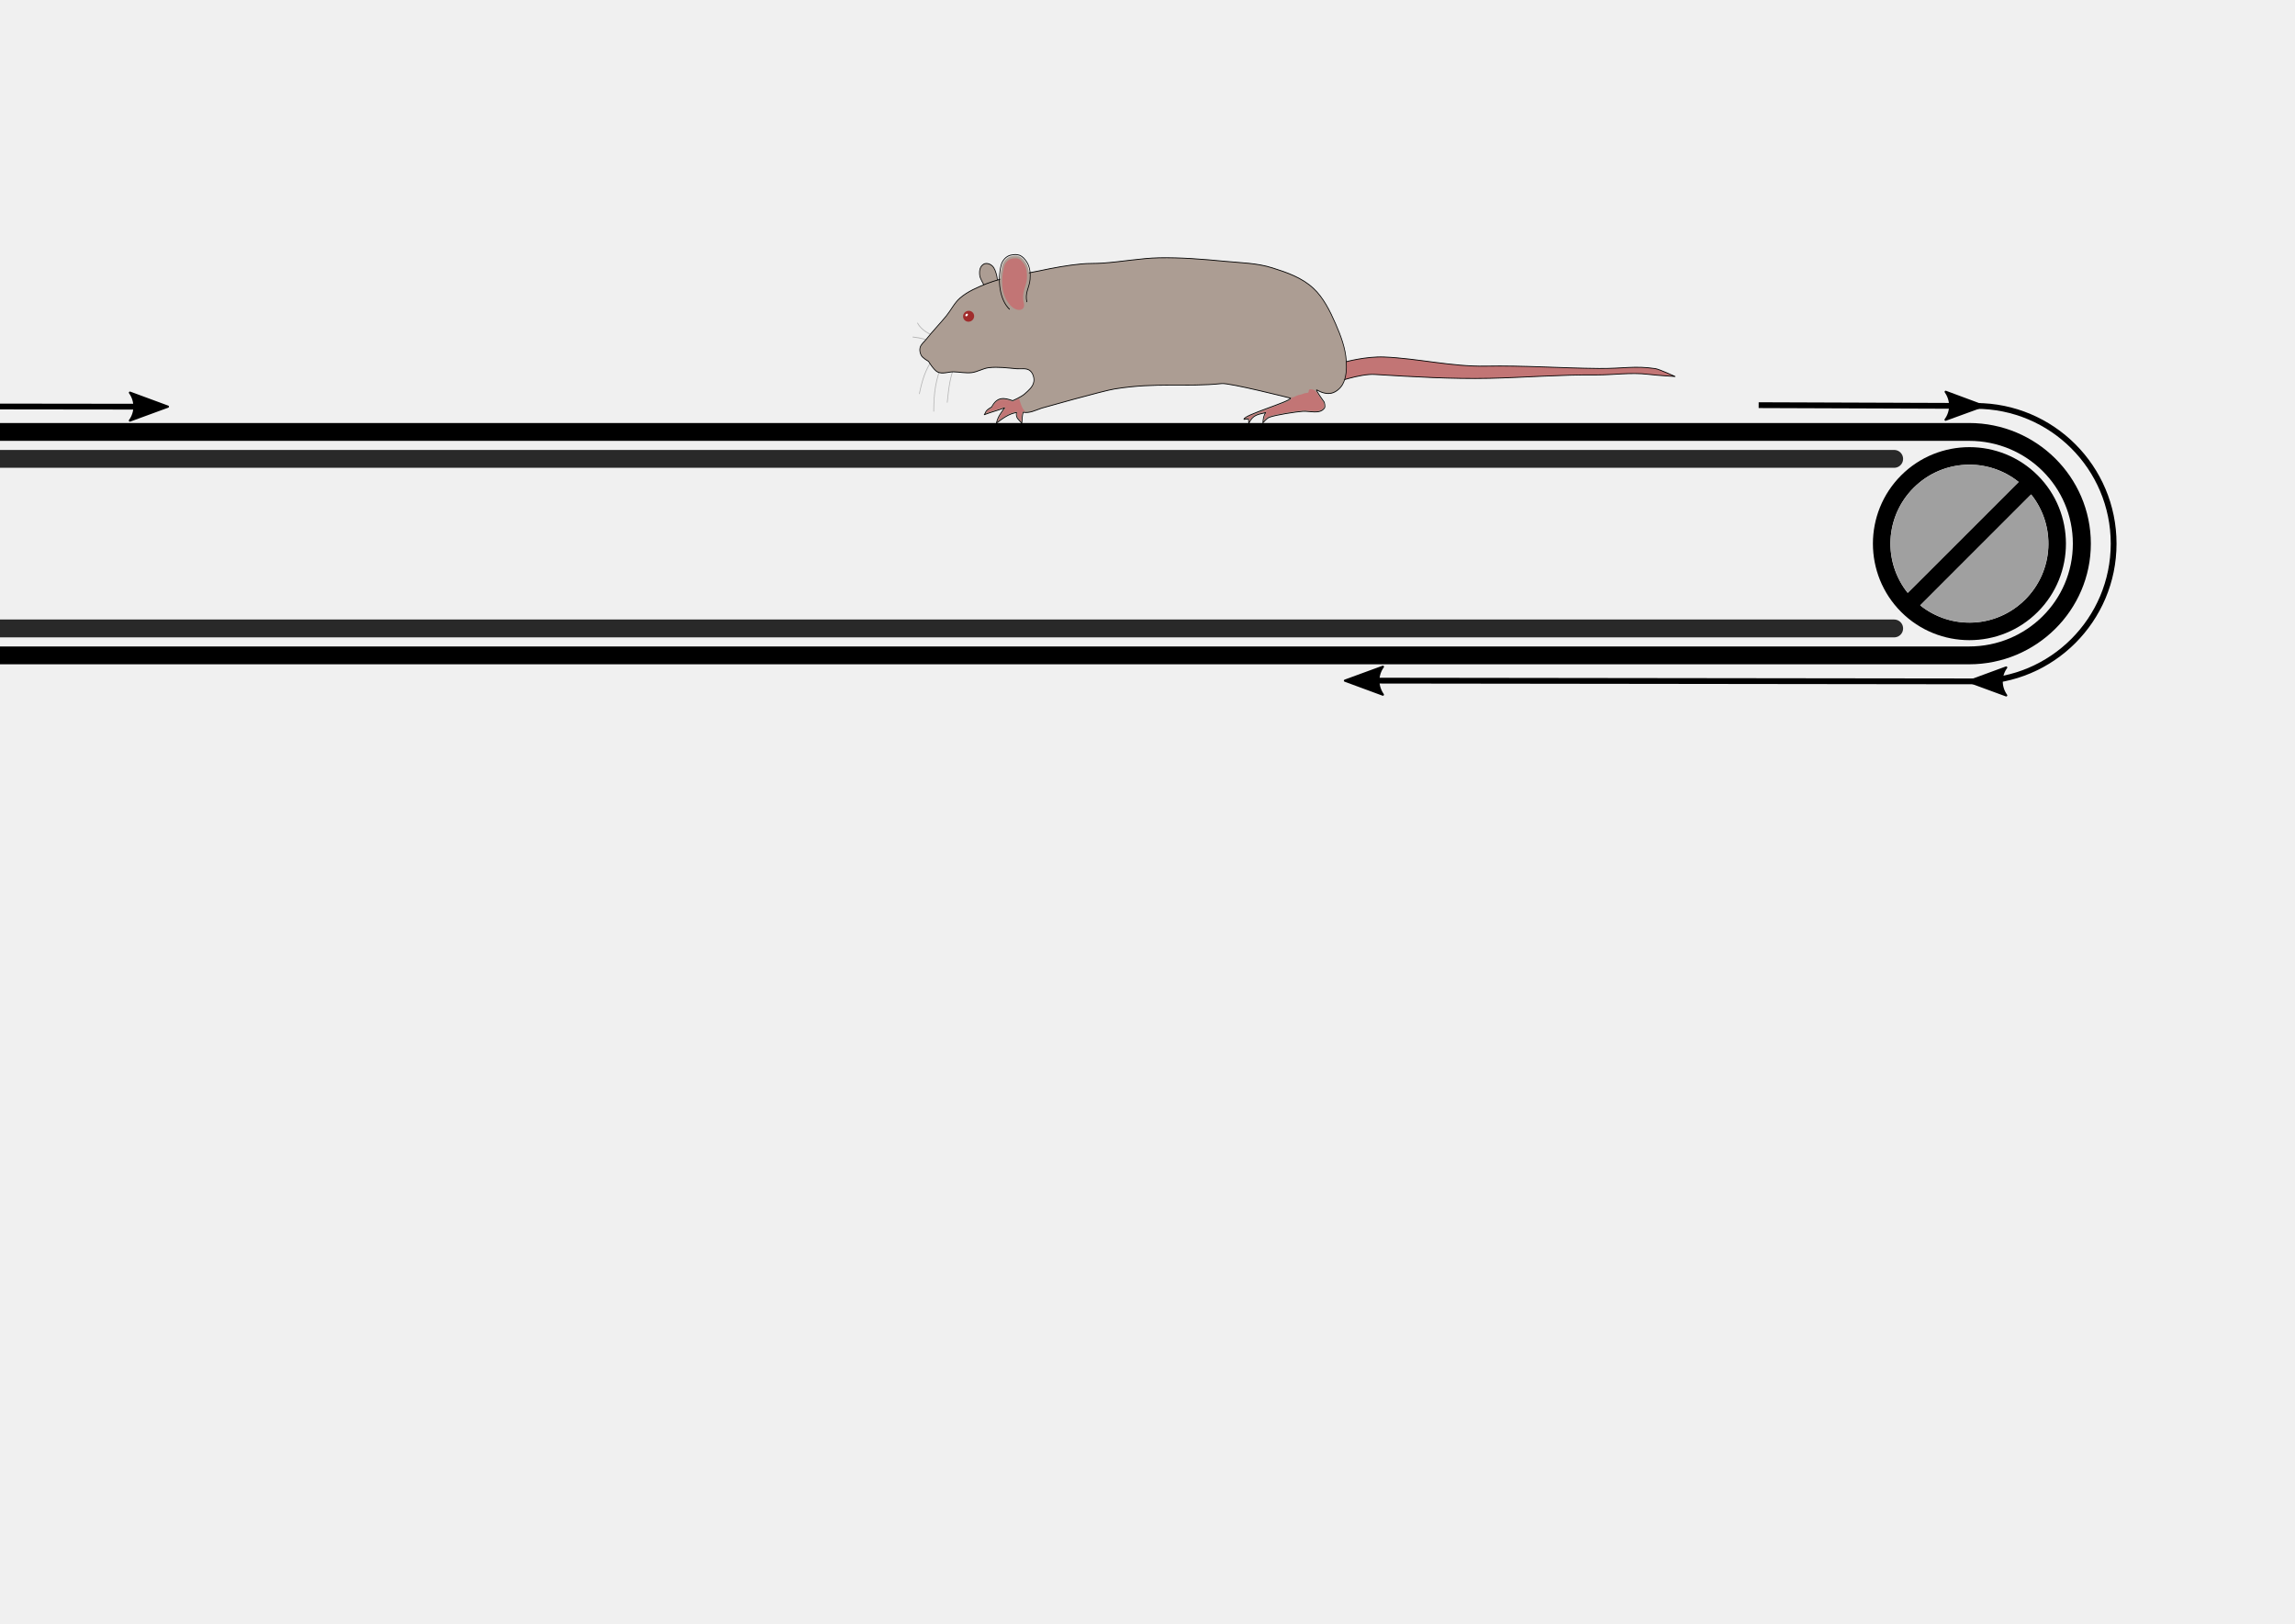
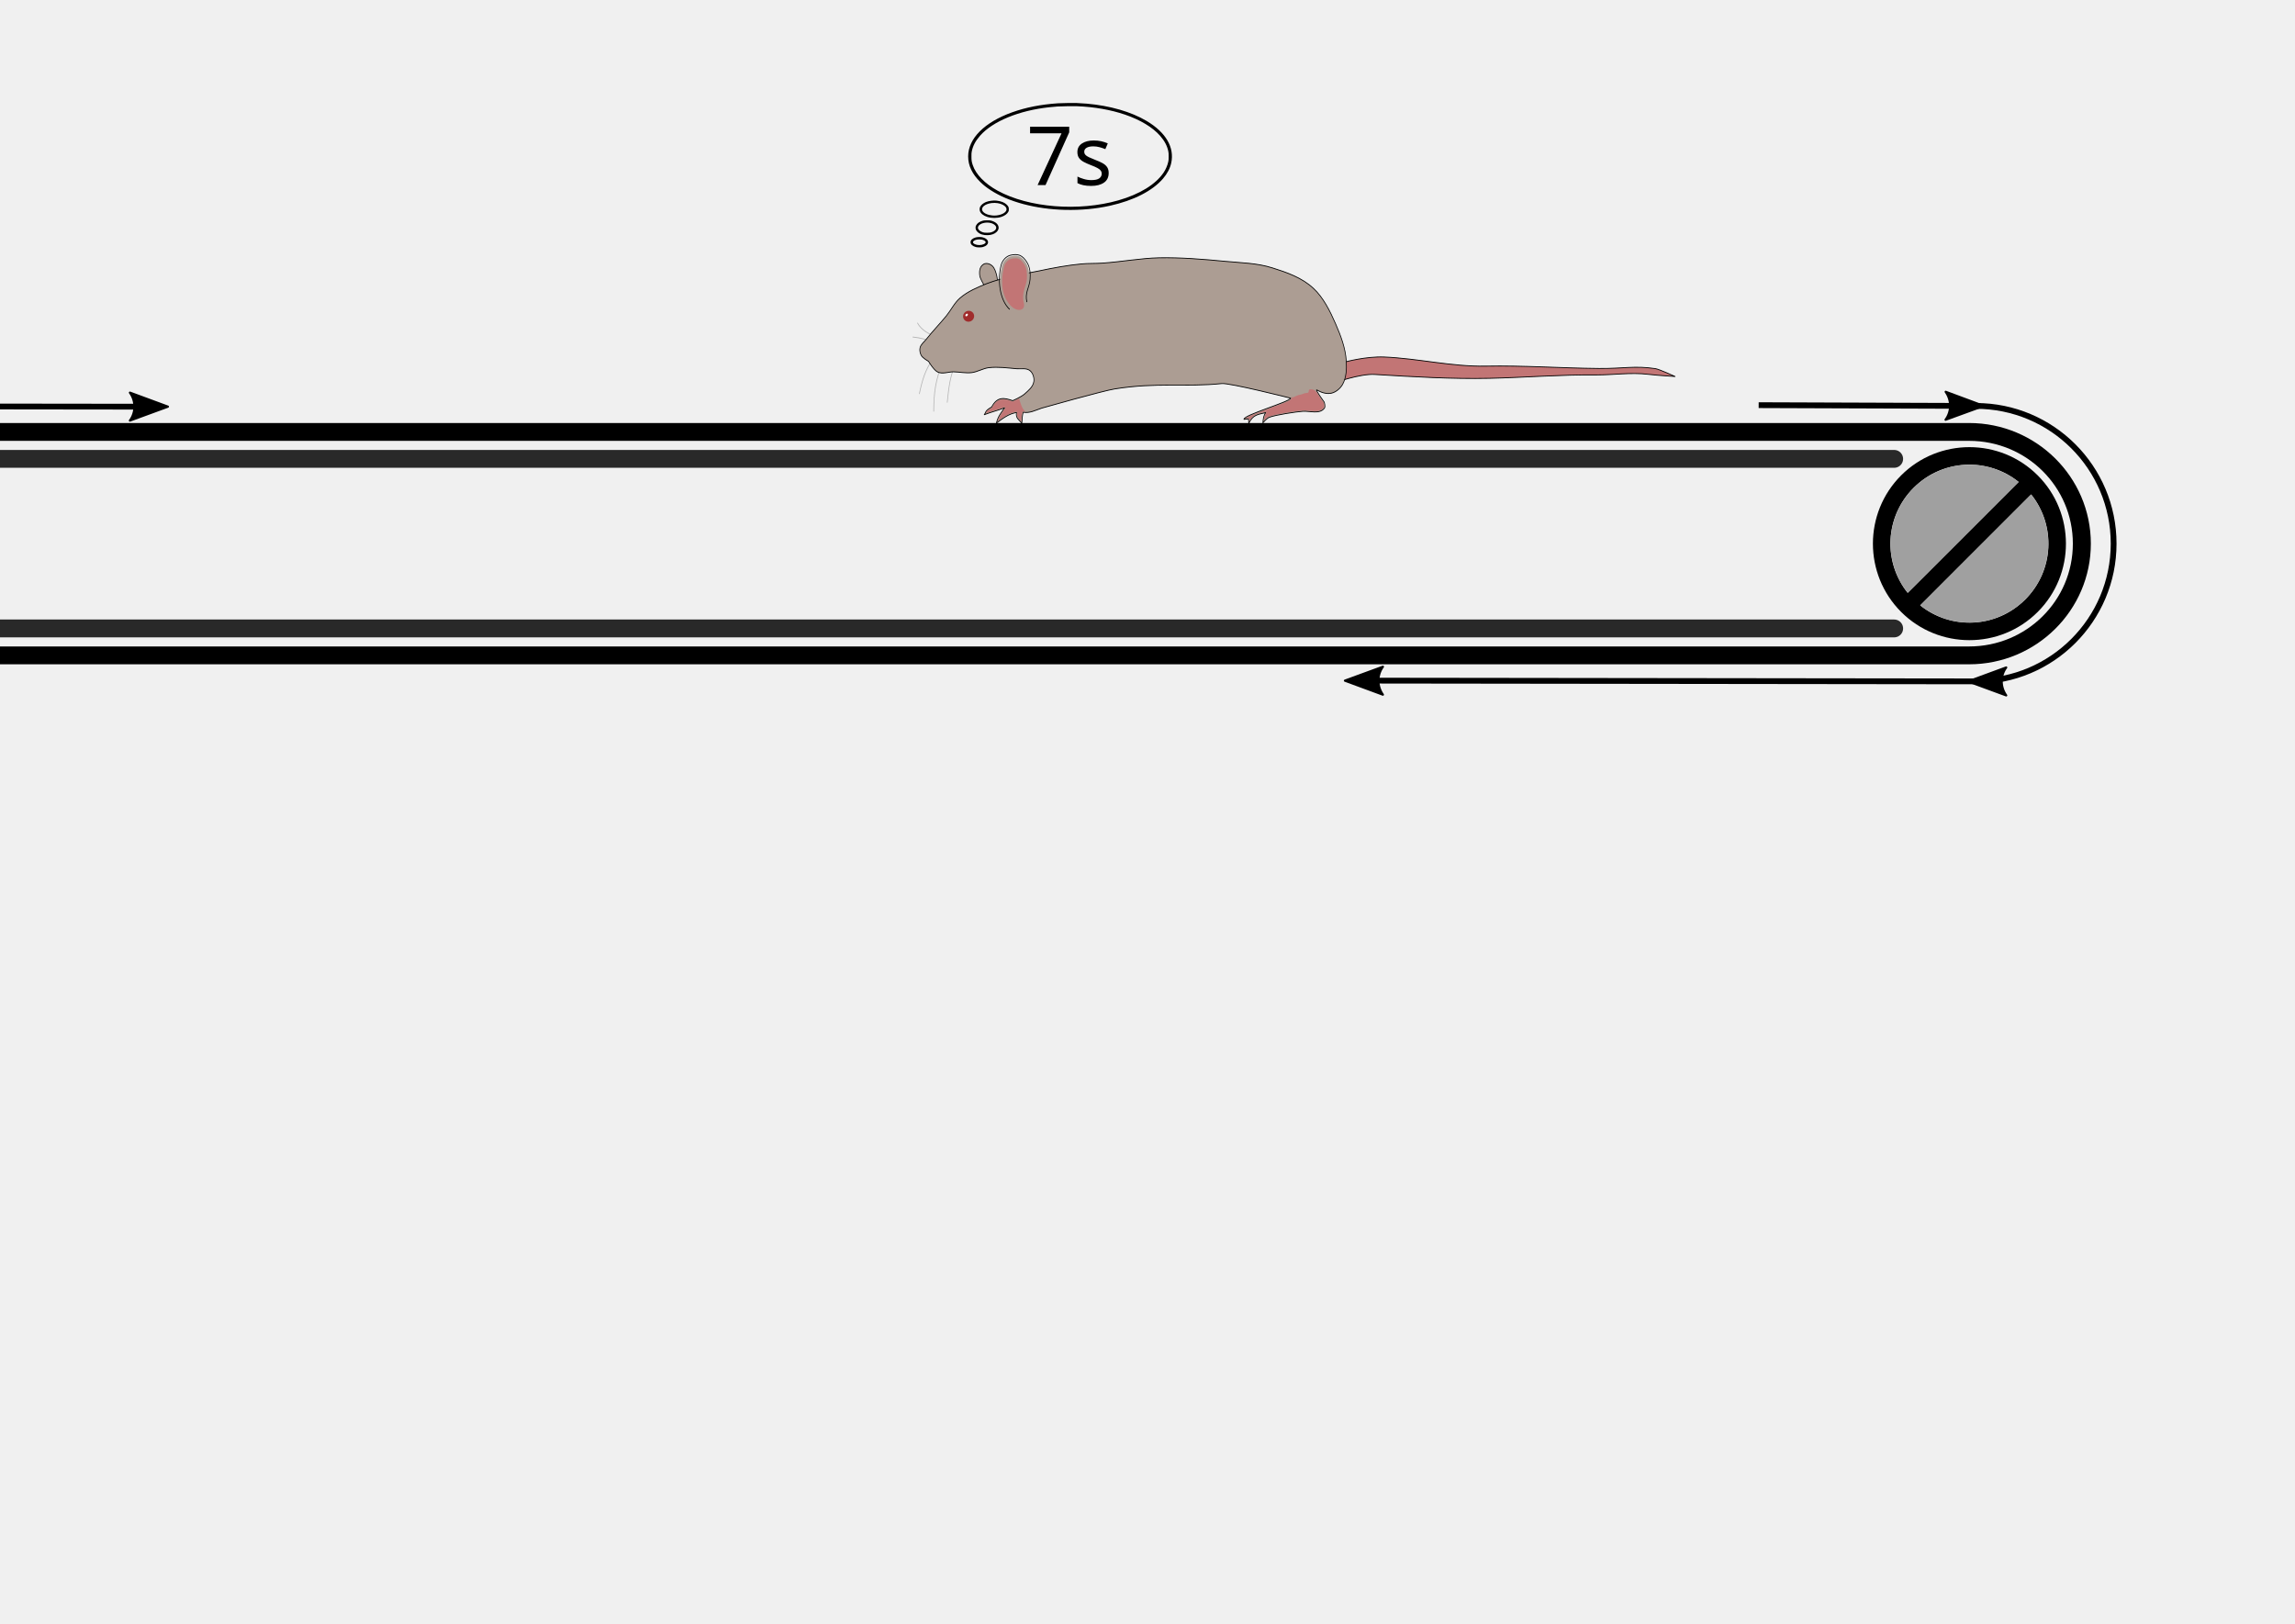
<svg xmlns="http://www.w3.org/2000/svg" xmlns:xlink="http://www.w3.org/1999/xlink" width="1189mm" height="841mm" viewBox="0 0 4212.992 2979.921" id="svg2" version="1.1">
  <defs id="defs4">
    <linearGradient id="linearGradient19819">
      <stop style="stop-color:#ff0000;stop-opacity:1" offset="0" id="stop19821" />
      <stop style="stop-color:#ffffff;stop-opacity:0" offset="1" id="stop19823" />
    </linearGradient>
    <marker style="overflow:visible" id="marker9438" refX="0.0" refY="0.0" orient="auto">
      <path transform="scale(0.6) translate(0,0)" d="M 8.719,4.034 L -2.207,0.016 L 8.719,-4.002 C 6.973,-1.63 6.983,1.616 8.719,4.034 z " style="fill-rule:evenodd;stroke-width:0.625;stroke-linejoin:round;stroke:#000000;stroke-opacity:1;fill:#000000;fill-opacity:1" id="path9440" />
    </marker>
    <marker style="overflow:visible;" id="marker9170" refX="0.0" refY="0.0" orient="auto">
      <path transform="scale(0.6) rotate(180) translate(0,0)" d="M 8.719,4.034 L -2.207,0.016 L 8.719,-4.002 C 6.973,-1.63 6.983,1.616 8.719,4.034 z " style="fill-rule:evenodd;stroke-width:0.625;stroke-linejoin:round;stroke:#000000;stroke-opacity:1;fill:#000000;fill-opacity:1" id="path9172" />
    </marker>
    <marker orient="auto" refY="0.0" refX="0.0" id="marker8992" style="overflow:visible;">
      <path id="path8994" style="fill-rule:evenodd;stroke-width:0.625;stroke-linejoin:round;stroke:#000000;stroke-opacity:1;fill:#000000;fill-opacity:1" d="M 8.719,4.034 L -2.207,0.016 L 8.719,-4.002 C 6.973,-1.63 6.983,1.616 8.719,4.034 z " transform="scale(0.6) rotate(180) translate(0,0)" />
    </marker>
    <marker style="overflow:visible" id="marker9170-6" refX="0" refY="0" orient="auto">
      <path transform="scale(-0.6,-0.6)" d="M 8.719,4.034 -2.207,0.016 8.719,-4.002 c -1.745,2.372 -1.735,5.617 -6e-7,8.035 z" style="fill:#000000;fill-opacity:1;fill-rule:evenodd;stroke:#000000;stroke-width:0.625;stroke-linejoin:round;stroke-opacity:1" id="path9172-0" />
    </marker>
    <marker style="overflow:visible" id="marker9438-6" refX="0" refY="0" orient="auto">
      <path transform="scale(0.6,0.6)" d="M 8.719,4.034 -2.207,0.016 8.719,-4.002 c -1.745,2.372 -1.735,5.617 -6e-7,8.035 z" style="fill:#000000;fill-opacity:1;fill-rule:evenodd;stroke:#000000;stroke-width:0.625;stroke-linejoin:round;stroke-opacity:1" id="path9440-2" />
    </marker>
    <marker orient="auto" refY="0" refX="0" id="marker8992-6" style="overflow:visible">
      <path id="path8994-1" style="fill:#000000;fill-opacity:1;fill-rule:evenodd;stroke:#000000;stroke-width:0.625;stroke-linejoin:round;stroke-opacity:1" d="M 8.719,4.034 -2.207,0.016 8.719,-4.002 c -1.745,2.372 -1.735,5.617 -6e-7,8.035 z" transform="scale(-0.6,-0.6)" />
    </marker>
    <filter height="1.72" y="-0.36" width="1.72" x="-0.36" id="filter18049" style="color-interpolation-filters:sRGB">
      <feGaussianBlur id="feGaussianBlur18051" stdDeviation="8.504" />
    </filter>
    <filter height="1.48" y="-0.24" width="1.48" x="-0.24" id="filter18057" style="color-interpolation-filters:sRGB">
      <feGaussianBlur id="feGaussianBlur18059" stdDeviation="2.835" />
    </filter>
    <filter style="color-interpolation-filters:sRGB;" id="filter19758">
      <feGaussianBlur stdDeviation="1" result="result1" id="feGaussianBlur19760" />
      <feComposite in="result1" in2="result1" result="result4" operator="in" id="feComposite19762" />
      <feBlend in="result1" mode="screen" result="result5" in2="result4" id="feBlend19764" />
      <feGaussianBlur stdDeviation="8" result="result6" in="result5" id="feGaussianBlur19766" />
      <feComposite operator="atop" in="result6" in2="result5" result="result8" id="feComposite19768" />
      <feComposite operator="in" result="fbSourceGraphic" in="result6" in2="result8" id="feComposite19770" />
      <feGaussianBlur result="result0" in="fbSourceGraphic" stdDeviation="2.5" id="feGaussianBlur19772" />
      <feSpecularLighting specularExponent="45" specularConstant="1.5" surfaceScale="1" lighting-color="rgb(255,255,255)" result="result1" in="result0" id="feSpecularLighting19774">
        <fePointLight z="21000" y="-9000" x="-6000" id="fePointLight19776" />
      </feSpecularLighting>
      <feComposite operator="in" result="result2" in="result1" in2="fbSourceGraphic" id="feComposite19778" />
      <feComposite k3="1" k2="1" operator="arithmetic" result="result4" in="fbSourceGraphic" in2="result2" id="feComposite19780" />
      <feComposite operator="in" in2="result4" result="result91" id="feComposite19782" in="result9" />
      <feBlend mode="multiply" in2="result91" id="feBlend19784" />
    </filter>
    <linearGradient xlink:href="#linearGradient19819" id="linearGradient19825" x1="552.424" y1="-1331.428" x2="-1620.382" y2="-1360.418" gradientUnits="userSpaceOnUse" gradientTransform="translate(-5.1889e-7,2.6423298e-6)" />
  </defs>
  <g transform="translate(0,1927.559)" id="layer1">
    <path style="opacity:1;fill:url(#linearGradient19825);fill-opacity:1;fill-rule:evenodd;stroke:none;stroke-width:35.433;stroke-linecap:square;stroke-linejoin:miter;stroke-miterlimit:4;stroke-dasharray:none;stroke-dashoffset:0;stroke-opacity:1" d="m -863.251,-1539.737 566.642,0 c 0,0 6.959,84.264 -1.642,124.114 -8.602,39.849 -32.765,35.284 -32.836,67.778 -0.073,33.302 24.198,25.863 32.836,66.742 8.638,40.879 1.642,130.075 1.642,130.075 l -566.642,0 z" id="rect19817" />
    <g transform="translate(30,0)" id="g16892">
      <path style="color:#000000;font-style:normal;font-variant:normal;font-weight:normal;font-stretch:normal;font-size:medium;line-height:normal;font-family:sans-serif;text-indent:0;text-align:start;text-decoration:none;text-decoration-line:none;text-decoration-style:solid;text-decoration-color:#000000;letter-spacing:normal;word-spacing:normal;text-transform:none;direction:ltr;block-progression:tb;writing-mode:lr-tb;baseline-shift:baseline;text-anchor:start;white-space:normal;clip-rule:nonzero;display:inline;overflow:visible;visibility:visible;opacity:1;isolation:auto;mix-blend-mode:normal;color-interpolation:sRGB;color-interpolation-filters:linearRGB;solid-color:#000000;solid-opacity:1;fill:#000000;fill-opacity:1;fill-rule:nonzero;stroke:none;stroke-width:177.165;stroke-linecap:square;stroke-linejoin:miter;stroke-miterlimit:4;stroke-dasharray:none;stroke-dashoffset:0;stroke-opacity:1;color-rendering:auto;image-rendering:auto;shape-rendering:auto;text-rendering:auto;enable-background:accumulate" d="m -867.681,-1151.055 c -123.188,10e-4 -223.405,99.344 -223.405,221.457 0,122.113 100.217,221.456 223.405,221.457 l 0,-32.74 c -105.338,-10e-4 -190.376,-84.298 -190.376,-188.717 0,-104.419 85.039,-188.716 190.376,-188.717 z m 0.002,0 0,32.74 4452.498,0 c 105.338,0 190.377,84.298 190.377,188.717 0,104.418 -85.039,188.716 -190.377,188.717 l -4452.498,0 0,32.74 4452.498,0 c 123.188,0 223.405,-99.344 223.405,-221.457 0,-122.113 -100.217,-221.456 -223.405,-221.457 z" id="path4334" />
      <path style="fill:none;fill-opacity:1;fill-rule:evenodd;stroke:#000000;stroke-width:32.74;stroke-linecap:round;stroke-linejoin:miter;stroke-miterlimit:4;stroke-dasharray:none;stroke-opacity:0.825" d="m -730.065,-1085.231 2088.634,0 2088.635,0 0,0" id="path5941" />
      <path style="fill:none;fill-opacity:1;fill-rule:evenodd;stroke:#000000;stroke-width:32.74;stroke-linecap:round;stroke-linejoin:miter;stroke-miterlimit:4;stroke-dasharray:none;stroke-opacity:0.825" d="m -730.065,-773.963 2088.634,0 2088.635,0 0,0" id="path5941-7" />
      <g id="g4269" transform="matrix(0.9119516,0,0,0.9119516,-1352.608,-540.0852)">
        <path id="path4155" d="m 668.945,-564.569 c -75.762,-75.762 -199.135,-75.764 -274.897,-10e-4 -75.762,75.762 -75.762,199.136 0,274.899 75.762,75.762 199.135,75.761 274.897,-10e-4 75.762,-75.762 75.762,-199.134 2e-5,-274.896 z m -25.054,25.054 c 57.985,57.985 61.923,149.073 11.834,211.567 L 432.323,-551.349 c 62.494,-50.088 153.582,-46.151 211.567,11.834 z m -236.623,13.221 223.402,223.402 c -62.494,50.09 -153.582,46.151 -211.567,-11.834 -57.985,-57.985 -61.924,-149.073 -11.834,-211.567 z" style="color:#000000;font-style:normal;font-variant:normal;font-weight:normal;font-stretch:normal;font-size:medium;line-height:normal;font-family:sans-serif;text-indent:0;text-align:start;text-decoration:none;text-decoration-line:none;text-decoration-style:solid;text-decoration-color:#000000;letter-spacing:normal;word-spacing:normal;text-transform:none;direction:ltr;block-progression:tb;writing-mode:lr-tb;baseline-shift:baseline;text-anchor:start;white-space:normal;clip-rule:nonzero;display:inline;overflow:visible;visibility:visible;opacity:1;isolation:auto;mix-blend-mode:normal;color-interpolation:sRGB;color-interpolation-filters:linearRGB;solid-color:#000000;solid-opacity:1;fill:#000000;fill-opacity:1;fill-rule:nonzero;stroke:none;stroke-width:35.433;stroke-linecap:butt;stroke-linejoin:miter;stroke-miterlimit:4;stroke-dasharray:none;stroke-dashoffset:0;stroke-opacity:1;color-rendering:auto;image-rendering:auto;shape-rendering:auto;text-rendering:auto;enable-background:accumulate" />
        <path transform="translate(0,-1927.559)" id="path4265" d="m 522.506,1659.064 c -23.584,-1.338 -47.441,-8.235 -67.8,-19.598 -35.31,-19.709 -62.023,-52.093 -74.333,-90.114 -3.416,-10.549 -5.685,-21.299 -6.988,-33.102 -0.836,-7.572 -0.837,-24.256 -0.003,-31.734 2.928,-26.236 11.251,-49.644 25.22,-70.926 3.016,-4.595 8.277,-11.86 8.604,-11.88 0.097,-0.01 50.352,50.164 111.677,111.49 l 111.5,111.501 -3.568,2.702 c -29.603,22.418 -67.026,33.778 -104.31,31.662 z" style="fill:#a0a0a0;stroke:none;stroke-width:1px;stroke-linecap:butt;stroke-linejoin:miter;stroke-opacity:1" />
        <path transform="translate(0,-1927.559)" id="path4267" d="m 544.031,1487.794 c -66.207,-66.219 -111.392,-111.672 -111.167,-111.825 0.209,-0.142 1.879,-1.388 3.712,-2.769 7.745,-5.838 15.447,-10.574 24.624,-15.143 16.794,-8.361 35.458,-13.726 55.077,-15.831 5.655,-0.607 24.829,-0.601 30.406,0.01 12.989,1.421 24.32,3.876 35.709,7.735 55.711,18.878 96.773,67.528 106.025,125.621 1.397,8.772 1.764,13.913 1.768,24.749 0.004,11.589 -0.404,16.801 -2.109,26.897 -3.879,22.974 -13.501,46.064 -27.114,65.065 -1.866,2.604 -3.841,5.258 -4.389,5.898 l -0.996,1.162 -111.546,-111.567 z" style="fill:#a0a0a0;stroke:none;stroke-width:1px;stroke-linecap:butt;stroke-linejoin:miter;stroke-opacity:1" />
      </g>
      <g id="g4274" transform="matrix(0,-0.9119508,0.9119508,0,3974.839,-444.9002)">
        <path style="color:#000000;font-style:normal;font-variant:normal;font-weight:normal;font-stretch:normal;font-size:medium;line-height:normal;font-family:sans-serif;text-indent:0;text-align:start;text-decoration:none;text-decoration-line:none;text-decoration-style:solid;text-decoration-color:#000000;letter-spacing:normal;word-spacing:normal;text-transform:none;direction:ltr;block-progression:tb;writing-mode:lr-tb;baseline-shift:baseline;text-anchor:start;white-space:normal;clip-rule:nonzero;display:inline;overflow:visible;visibility:visible;opacity:1;isolation:auto;mix-blend-mode:normal;color-interpolation:sRGB;color-interpolation-filters:linearRGB;solid-color:#000000;solid-opacity:1;fill:#000000;fill-opacity:1;fill-rule:nonzero;stroke:none;stroke-width:35.433;stroke-linecap:butt;stroke-linejoin:miter;stroke-miterlimit:4;stroke-dasharray:none;stroke-dashoffset:0;stroke-opacity:1;color-rendering:auto;image-rendering:auto;shape-rendering:auto;text-rendering:auto;enable-background:accumulate" d="m 668.945,-564.569 c -75.762,-75.762 -199.135,-75.764 -274.897,-10e-4 -75.762,75.762 -75.762,199.136 0,274.899 75.762,75.762 199.135,75.761 274.897,-10e-4 75.762,-75.762 75.762,-199.134 2e-5,-274.896 z m -25.054,25.054 c 57.985,57.985 61.923,149.073 11.834,211.567 L 432.323,-551.349 c 62.494,-50.088 153.582,-46.151 211.567,11.834 z m -236.623,13.221 223.402,223.402 c -62.494,50.09 -153.582,46.151 -211.567,-11.834 -57.985,-57.985 -61.924,-149.073 -11.834,-211.567 z" id="path4276" />
        <path style="fill:#a0a0a0;stroke:none;stroke-width:1px;stroke-linecap:butt;stroke-linejoin:miter;stroke-opacity:1" d="m 522.506,1659.064 c -23.584,-1.338 -47.441,-8.235 -67.8,-19.598 -35.31,-19.709 -62.023,-52.093 -74.333,-90.114 -3.416,-10.549 -5.685,-21.299 -6.988,-33.102 -0.836,-7.572 -0.837,-24.256 -0.003,-31.734 2.928,-26.236 11.251,-49.644 25.22,-70.926 3.016,-4.595 8.277,-11.86 8.604,-11.88 0.097,-0.01 50.352,50.164 111.677,111.49 l 111.5,111.501 -3.568,2.702 c -29.603,22.418 -67.026,33.778 -104.31,31.662 z" id="path4278" transform="translate(0,-1927.559)" />
        <path style="fill:#a0a0a0;stroke:none;stroke-width:1px;stroke-linecap:butt;stroke-linejoin:miter;stroke-opacity:1" d="m 544.031,1487.794 c -66.207,-66.219 -111.392,-111.672 -111.167,-111.825 0.209,-0.142 1.879,-1.388 3.712,-2.769 7.745,-5.838 15.447,-10.574 24.624,-15.143 16.794,-8.361 35.458,-13.726 55.077,-15.831 5.655,-0.607 24.829,-0.601 30.406,0.01 12.989,1.421 24.32,3.876 35.709,7.735 55.711,18.878 96.773,67.528 106.025,125.621 1.397,8.772 1.764,13.913 1.768,24.749 0.004,11.589 -0.404,16.801 -2.109,26.897 -3.879,22.974 -13.501,46.064 -27.114,65.065 -1.866,2.604 -3.841,5.258 -4.389,5.898 l -0.996,1.162 -111.546,-111.567 z" id="path4280" transform="translate(0,-1927.559)" />
      </g>
      <path style="opacity:1;fill:none;fill-opacity:1;fill-rule:evenodd;stroke:#000000;stroke-width:10.63;stroke-linecap:round;stroke-linejoin:miter;stroke-miterlimit:4;stroke-dasharray:none;stroke-dashoffset:0;stroke-opacity:1;marker-end:url(#marker9170)" d="m -880.105,-676.783 c -139.626,8e-4 -252.816,-113.188 -252.816,-252.815 -8e-4,-139.627 113.189,-252.817 252.816,-252.816" id="path7156" />
      <path style="fill:none;fill-rule:evenodd;stroke:#000000;stroke-width:10.63;stroke-linecap:butt;stroke-linejoin:miter;stroke-miterlimit:0;stroke-dasharray:none;stroke-opacity:1;marker-start:url(#marker9438)" d="m 264.125,-1180.999 -1144.232,-1.414 0,0 0,0" id="path7165" />
      <path style="fill:none;fill-rule:evenodd;stroke:#000000;stroke-width:10.63;stroke-linecap:butt;stroke-linejoin:miter;stroke-miterlimit:4;stroke-dasharray:none;stroke-opacity:1;marker-end:url(#marker8992)" d="m -481.297,-675.369 -398.808,-1.414 0,0 0,0" id="path7165-3" />
      <path style="opacity:1;fill:none;fill-opacity:1;fill-rule:evenodd;stroke:#000000;stroke-width:10.63;stroke-linecap:round;stroke-linejoin:miter;stroke-miterlimit:4;stroke-dasharray:none;stroke-dashoffset:0;stroke-opacity:1;marker-end:url(#marker9170-6)" d="m 3597.243,-1182.414 c 139.626,-8e-4 252.816,113.188 252.816,252.815 8e-4,139.627 -113.189,252.817 -252.816,252.816" id="path7156-7" />
      <path style="fill:none;fill-rule:evenodd;stroke:#000000;stroke-width:10.63;stroke-linecap:butt;stroke-linejoin:miter;stroke-miterlimit:0;stroke-dasharray:none;stroke-opacity:1;marker-start:url(#marker9438-6)" d="m 2453.013,-678.197 1144.232,1.414 0,0 0,0" id="path7165-9" />
      <path style="fill:none;fill-rule:evenodd;stroke:#000000;stroke-width:10.63;stroke-linecap:butt;stroke-linejoin:miter;stroke-miterlimit:4;stroke-dasharray:none;stroke-opacity:1;marker-end:url(#marker8992-6)" d="m 3198.435,-1183.828 398.808,1.414 0,0 0,0" id="path7165-3-2" />
    </g>
    <g id="g16474" transform="matrix(-2.606271,0.244504,0.2099261,3.046847,1635.325,-3286.216)">
      <path style="fill:#c27575;stroke:#000000;stroke-width:0.496;stroke-linecap:round;stroke-linejoin:round" d="m -264.764,685.253 c 0,0 -14.933,-2.258 -27.648,-0.774 -23.609,2.756 -46.843,9.645 -70.553,11.145 -26.58,1.7 -52.448,5.426 -79.283,7.778 -17.093,1.499 -24.883,0.229 -39.334,3.255 -2.672,0.559 -13.413,5.81 -13.413,5.81 0,0 10.993,-1.42 18.783,-2.82 12.01,-2.2 23.978,-1.528 36.138,-2.528 24.65,-2.2 50.201,-2.467 74.901,-3.967 27.03,-1.7 52.609,-5.097 80.353,-8.782 10.142,-1.347 29.246,2.884 29.246,2.884" id="path4508" />
      <path style="fill:none;stroke:#b3b3b3;stroke-width:0.496;stroke-linecap:round;stroke-linejoin:round" d="m 16.664,662.653 c 6.014,10 7.852,17.8 8.842,29" id="path4479" />
      <path style="fill:none;stroke:#b3b3b3;stroke-width:0.496;stroke-linecap:round;stroke-linejoin:round" d="m 23.382,660.153 c 6.004,6 8.724,12.4 11.314,20.2" id="path4481" />
      <path style="fill:none;stroke:#b3b3b3;stroke-width:0.496;stroke-linecap:round;stroke-linejoin:round" d="m 7.825,664.453 c 4.684,7 6.111,14.5 7.778,22.6" id="path4483" />
      <path style="fill:none;stroke:#b3b3b3;stroke-width:0.496;stroke-linecap:round;stroke-linejoin:round" d="m 18.078,647.853 c 6.788,-2.1 12.228,-5.6 14.498,-9.9" id="path4485" />
      <path style="fill:none;stroke:#b3b3b3;stroke-width:0.496;stroke-linecap:round;stroke-linejoin:round" d="m 23.028,650.253 c 3.628,-1.8 7.928,-3.3 13.438,-4.2" id="path4487" />
      <path style="fill:#ac9d93;stroke:#000000;stroke-width:0.496;stroke-linecap:round;stroke-linejoin:round" d="m -24.967,623.253 c 0,-1.1 -0.782,-6.2 -0.177,-9.2 0.446,-2.2 1.076,-4.7 2.74,-6.2 1.287,-1.2 3.219,-1.9 4.95,-1.7 1.236,0.2 2.458,1 3.182,2 0.934,1.3 1.134,3 1.061,4.6 -0.052,1.2 -0.599,2.3 -1.061,3.3 -0.914,2.1 -3.359,5.9 -3.359,5.9" id="path4502" />
      <path style="fill:#ac9d93;stroke:#000000;stroke-width:0.496;stroke-linecap:round;stroke-linejoin:round" d="m -177.434,691.253 c -5.72,0 -47.538,12.625 -47.538,12.625 1.51,2.3 33.971,7.432 33.761,10.032 l -3.191,-0.048 0.011,2.748 c -3.37,-5 -6.72,-4.8 -12.38,-5.5 1.74,1.8 2.08,3.6 2.48,6 0,0 -2.94,-2.6 -4.77,-3 -4.45,-1.1 -19.114,-1.808 -23.664,-1.708 -5.13,0.1 -11.75,2.9 -15.38,-0.7 -0.84,-0.8 -0.18,-3.5 -0.18,-3.5 0,0 6.371,-8.849 4.561,-7.749 -2.96,1.8 -6.64,3.1 -10.08,2.7 -3.09,-0.4 -6.22,-2.2 -8.13,-4.6 -2.92,-3.8 -3.67,-9 -3.71,-13.8 -0.08,-7.8 2.68,-15.6 5.65,-22.8 3.33,-8.1 7.36,-16.5 13.79,-22.5 7.63,-7.2 18,-11.1 27.76,-14.6 10.52,-3.8 21.85,-4.8 32.88,-6.6 15.239,-2.5 30.545,-4.8 45.958,-5.8 13.231,-0.8 26.52,0.3 39.774,0 4.954,-0.1 9.894,-0.7 14.85,-0.7 10.034,0 20.06,0.8 30.052,1.8 12.48,1.1 25.123,1.8 37.299,4.7 6.647,1.7 13.456,3.5 19.269,7.1 4.073,2.5 6.863,6.7 10.43,9.9 4.946,4.4 10.315,8.4 15.198,12.9 1.66,1.5 4.04,2.7 4.78,4.8 0.51,1.4 0.21,3.2 -0.53,4.6 -0.99,1.8 -4.78,3.9 -4.78,3.9 0,0 -3.151,5.5 -5.829,6.9 -3.314,1.7 -7.43,0.5 -11.137,0.8 -4.25,0.4 -8.461,1.6 -12.728,1.5 -4.116,-0.1 -8.081,-1.9 -12.198,-2 -6.522,-0.1 -13.007,1.2 -19.445,2.2 -3.182,0.5 -7.091,-0.1 -9.458,2.1 -1.669,1.5 -2.51,4.3 -1.944,6.5 0.813,3.2 4.241,5.1 6.982,6.9 2.628,1.7 8.751,3.4 8.751,3.4 5.823,-2.3 10.608,-3.4 15.026,2.6 5.242,2.1 4.116,2.9 5.568,4.2 -4.856,-1.2 -9.728,-1.8 -14.584,-3 2.686,2.8 5.145,4.9 6.453,8.7 -4.793,-2.5 -9.053,-4.9 -14.584,-5.2 1.178,3.4 -1.826,4.7 -3.182,6.8 -0.443,-2.3 -0.635,-4.8 -1.503,-6.6 -4.387,1.1 -8.747,-0.5 -13.081,-1.4 0,0 -44.138,-7 -51.973,-7.4 -29.906,-1.7 -49.748,3 -75.304,2.8 z" id="path4506" />
      <path style="fill:#c27575;stroke:#ac9d93;stroke-width:1.488;stroke-linecap:round;stroke-linejoin:round" d="m -43.528,631.853 c 1.289,-6.2 -2.461,-9.5 -3.271,-13.9 -0.561,-3.1 -0.508,-6.7 1.149,-9.4 2.518,-4.1 4.994,-5.1 9.723,-4.5 2.498,0.3 5.05,2.3 5.922,4.7 2.996,8.1 3.458,16.3 -1.679,23.1 -5.187,6.9 -13.018,5.6 -11.844,0 z" id="path4504" />
      <ellipse style="fill:#a02c2c" id="path4477" cx="-3.501" cy="636.74" rx="3.889" ry="3.27" />
      <ellipse transform="matrix(0.8673569,0.4976866,-0.4976718,0.8673654,0,0)" style="fill:#ffffff" id="path9055" cx="314.571" cy="552.61" rx="0.982" ry="0.67" />
      <path style="color:#000000;text-indent:0;text-transform:none;block-progression:tb;fill:none;stroke:#000000;stroke-width:0.496" d="m -32.55,634.953 c 6.765,-6.5 7.052,-18.3 3.96,-26.7 -1.105,-3 -3.991,-5.3 -7.156,-5.7 -1.251,-0.1 -2.393,-0.2 -3.469,-0.1 -1.076,0.1 -2.094,0.3 -3.031,0.7 -1.875,0.9 -3.343,2.4 -4.688,4.6 -1.967,3.2 -1.945,7.1 -1.344,10.4 0.466,2.6 1.676,4.6 2.5,6.6 0.825,2 1.356,4 0.782,6.8" id="path9565" />
      <path d="m -23.153,688.453 c -2.098,0 -4.405,0.8 -6.937,1.8 a 0.5,0.5 0 0 1 -0.313,0 c 0,0 -1.563,-0.4 -3.437,-1.1 -0.315,-0.1 -0.642,-0.2 -0.969,-0.3 -0.986,3 -1.323,6 -3.906,8.2 0.508,-0.1 1.026,-0.2 1.531,-0.3 a 0.5,0.5 0 0 1 0.562,0.3 c 0.793,1.6 1.052,3.7 1.376,5.7 0.633,-0.8 1.301,-1.5 1.812,-2.2 0.718,-0.9 1.102,-1.8 0.562,-3.4 a 0.5,0.5 0 0 1 0.5,-0.6 c 5.161,0.3 9.233,2.4 13.532,4.6 -1.336,-2.9 -3.404,-4.7 -5.782,-7.2 a 0.5,0.5 0 0 1 0.469,-0.8 c 4.369,1 8.794,1.6 13.219,2.6 -0.143,-0.3 -0.273,-0.5 -0.469,-0.7 -0.479,-0.5 -1.44,-1.2 -4.031,-2.2 a 0.5,0.5 0 0 1 -0.219,-0.2 c -2.149,-3 -4.29,-4 -6.625,-4.2 l -0.875,0 z" style="fill:#c27575" id="path9571" />
      <path d="m -192.256,713.476 c 0.024,-0.37 -5.74,-1.864 -6.981,-2.245 l -11.961,-2.764 c -1.856,-0.881 -12.894,-2.29 -14.184,-4.29 -0.161,-0.226 -0.108,-0.54 0.12,-0.7 -4.28,-0.783 3.645,1.569 -2.881,-0.395 0,0 -2.044,-0.716 -4.024,-0.816 -1.78,-0.2 -2.421,-0.712 -4.201,-0.612 -2.71,0.2 -0.385,-2.386 -3.217,-1.975 -3.788,0.273 -4.453,3.63 -5.803,5.13 0.208,0.121 -2.326,3.265 -2.407,3.492 0,0 -0.16,0.6 -0.22,1.3 -0.03,0.4 -0.02,0.8 0.03,1.1 0.05,0.3 0.13,0.5 0.22,0.6 1.66,1.7 4.05,1.9 6.75,1.7 2.69,-0.3 5.63,-1 8.28,-1.1 4.4,-0.1 19.094,0.608 23.774,1.708 1.07,0.2 2.26,1 3.25,1.7 0.35,0.3 0.35,0.3 0.62,0.5 -0.33,-1.6 -0.73,-3 -2.03,-4.4 -0.25,-0.333 -0.007,-0.808 0.41,-0.8 2.81,0.3 5.1,0.5 7.16,1.1 1.69,0.6 3.2,1.8 4.65,3.5 l 0.131,-1.748" style="fill:#c27575" id="path9583" />
    </g>
    <g id="g18800">
      <path style="opacity:0.771;fill:none;fill-rule:evenodd;stroke:#ff0000;stroke-width:28.346;stroke-linecap:butt;stroke-linejoin:miter;stroke-miterlimit:4;stroke-dasharray:none;stroke-dashoffset:0;stroke-opacity:1" d="m -282.573,-1303.165 0,76.055 0,76.055" id="path16954" />
      <g transform="translate(0,13.74487)" id="g18795">
        <ellipse ry="28.346" rx="28.346" cy="-1345.937" cx="-295.825" id="path16915" style="opacity:1;fill:none;fill-opacity:1;fill-rule:evenodd;stroke:#ff0000;stroke-width:12.638;stroke-linecap:butt;stroke-linejoin:miter;stroke-miterlimit:0;stroke-dasharray:none;stroke-dashoffset:0;stroke-opacity:1;filter:url(#filter18049)" transform="matrix(1.121452,0,0,1.121452,49.18066,150.2155)" />
        <ellipse ry="14.173" rx="14.173" cy="-1345.937" cx="-295.825" id="path16915-3" style="opacity:1;fill:none;fill-opacity:1;fill-rule:evenodd;stroke:#ff0000;stroke-width:9.6;stroke-linecap:butt;stroke-linejoin:miter;stroke-miterlimit:0;stroke-dasharray:none;stroke-dashoffset:0;stroke-opacity:1;filter:url(#filter18057)" transform="matrix(1.476408,0,0,1.476408,154.1853,627.9633)" />
        <ellipse ry="12.402" rx="12.402" cy="-1359.189" cx="-282.573" id="path16915-3-7" style="opacity:1;fill:#ff0000;fill-opacity:1;fill-rule:evenodd;stroke:#ff0000;stroke-width:10.63;stroke-linecap:butt;stroke-linejoin:miter;stroke-miterlimit:0;stroke-dasharray:none;stroke-dashoffset:0;stroke-opacity:1" />
      </g>
      <path style="opacity:0.771;fill:none;fill-rule:evenodd;stroke:#ff0000;stroke-width:28.346;stroke-linecap:butt;stroke-linejoin:miter;stroke-miterlimit:4;stroke-dasharray:none;stroke-dashoffset:0;stroke-opacity:1" d="m -282.573,-1539.833 0,76.055 0,76.055" id="path16954-5" />
    </g>
    <g id="g19827" transform="translate(-96,0)">
      <path d="m -696.786,-1426.056 -141.037,0 70.519,122.142 70.519,-122.142 z" style="opacity:1;fill:none;stroke:#000000;stroke-width:10.63;stroke-miterlimit:4;stroke-dasharray:none" id="path18250" />
      <g style="opacity:1;filter:url(#filter19758)" transform="matrix(0.2428253,0,0,0.2428253,-829.4675,-1482.018)" id="g18767">
        <path style="fill:#006cff;fill-opacity:1" d="M 438.4,329.6 C 438.4,430.933 356.267,512 256,512 155.733,512 73.6,430.933 73.6,329.6 73.6,228.267 256,0 256,0 c 0,0 182.4,229.333 182.4,329.6 z" id="path18727" />
        <path style="fill:#ffffff" d="m 256,464 c -73.6,0 -134.4,-59.733 -134.4,-134.4 0,-8.533 7.467,-16 16,-16 8.533,0 16,7.467 16,16 0,56.533 45.867,102.4 102.4,102.4 8.533,0 16,7.467 16,16 0,8.533 -7.467,16 -16,16 z" id="path18729" />
        <g id="g18731" />
        <g id="g18733" />
        <g id="g18735" />
        <g id="g18737" />
        <g id="g18739" />
        <g id="g18741" />
        <g id="g18743" />
        <g id="g18745" />
        <g id="g18747" />
        <g id="g18749" />
        <g id="g18751" />
        <g id="g18753" />
        <g id="g18755" />
        <g id="g18757" />
        <g id="g18759" />
      </g>
    </g>
    <text xml:space="preserve" style="font-style:normal;font-weight:normal;font-size:150px;line-height:1000%;font-family:sans-serif;letter-spacing:0px;word-spacing:0px;fill:#000000;fill-opacity:1;stroke:none;stroke-width:1px;stroke-linecap:butt;stroke-linejoin:miter;stroke-opacity:1" x="-476.958" y="-1544.958" id="text19849">
      <tspan id="tspan19851" x="-476.958" y="-1544.958" style="font-style:normal;font-variant:normal;font-weight:bold;font-stretch:normal;font-family:sans-serif;-inkscape-font-specification:'sans-serif Bold'">Beam</tspan>
    </text>
    <text xml:space="preserve" style="font-style:normal;font-weight:normal;font-size:150px;line-height:1000%;font-family:sans-serif;letter-spacing:0px;word-spacing:0px;fill:#000000;fill-opacity:1;stroke:none;stroke-width:1px;stroke-linecap:butt;stroke-linejoin:miter;stroke-opacity:1" x="1181.725" y="-958.955" id="text19849-8" transform="matrix(0,-1,1,0,0,0)">
      <tspan id="tspan19851-0" x="1181.725" y="-958.955" style="font-style:normal;font-variant:normal;font-weight:bold;font-stretch:normal;font-family:sans-serif;-inkscape-font-specification:'sans-serif Bold'">Reward</tspan>
    </text>
+     <g id="g19984" transform="matrix(-0.02922408,0,0,-0.02922408,2151.352,-1473.29)" style="fill:#000000;stroke:none;stroke-width:24.249;stroke-miterlimit:4;stroke-dasharray:none">
+       <g id="g20009">
+         <path style="stroke-width:24.249;stroke-miterlimit:4;stroke-dasharray:none" d="m 5995,9074 c -247,-12 -493,-27 -640,-40 C 3895,8908 2561,8523 1591,7947 380,7228 -171,6283 46,5301 c 75,-337 250,-669 515,-976 667,-773 1837,-1371 3334,-1704 872,-194 1815,-281 2803,-259 1841,41 3563,497 4702,1246 269,176 434,307 634,501 514,501 766,1032 766,1613 -1,1121 -1024,2145 -2766,2769 -861,308 -1788,490 -2869,565 -203,14 -1003,26 -1170,18 z m 1190,-218 c 238,-18 260,-20 515,-47 1900,-202 3554,-882 4350,-1786 289,-329 451,-634 523,-987 19,-95 22,-141 21,-326 0,-241 -14,-330 -80,-530 C 12319,4589 11759,4012 10950,3567 8998,2496 5857,2245 3360,2961 2021,3346 1016,3964 518,4710 c -135,203 -240,448 -289,680 -20,90 -23,136 -23,320 -1,185 2,231 21,326 72,353 234,658 523,987 461,524 1237,992 2185,1317 903,309 1917,488 3030,534 200,8 1024,-4 1220,-18 z" id="path19986" />
+         <path style="stroke-width:24.249;stroke-miterlimit:4;stroke-dasharray:none" d="m 11015,2943 c -291,-35 -498,-117 -636,-253 -107,-106 -134,-164 -134,-290 0,-88 2,-100 34,-160 70,-134 229,-251 437,-319 270,-88 617,-88 888,0 242,79 411,216 460,373 26,82 19,185 -19,263 -56,114 -198,231 -362,298 -178,72 -476,111 -668,88 z m 313,-153 c 429,-54 694,-284 572,-496 -84,-147 -324,-257 -621,-285 -376,-36 -779,105 -869,303 -127,279 383,545 918,478 z" id="path19988" />
+         <path style="stroke-width:24.249;stroke-miterlimit:4;stroke-dasharray:none" d="m 11400,1695 c -287,-64 -474,-211 -509,-400 -21,-111 19,-216 118,-315 128,-127 317,-198 556,-207 268,-11 490,57 637,196 94,88 133,167 133,271 0,63 -5,86 -31,140 -67,142 -213,243 -439,306 -84,23 -376,29 -465,9 z m 401,-150 c 205,-39 357,-147 384,-274 26,-122 -115,-261 -330,-323 -70,-20 -102,-23 -245,-23 -184,1 -241,12 -365,69 -204,96 -266,252 -152,382 137,155 421,223 708,169 z" id="path19990" />
+         <path style="stroke-width:24.249;stroke-miterlimit:4;stroke-dasharray:none" d="m 11952,649 c -243,-43 -402,-169 -402,-318 0,-134 122,-247 330,-304 107,-29 333,-29 440,0 209,58 330,169 330,303 0,133 -116,242 -321,300 -85,25 -290,35 -377,19 z m 301,-154 c 143,-30 247,-100 247,-165 0,-92 -196,-180 -401,-180 -200,0 -399,90 -399,180 0,64 104,135 243,165 82,18 226,18 310,0 z" id="path19992" />
+         <text transform="scale(-1,-1)" id="text20005" y="-3918.147" x="-9136.653" style="font-style:normal;font-weight:normal;font-size:5132.753px;line-height:1000%;font-family:sans-serif;letter-spacing:0px;word-spacing:0px;fill:#000000;fill-opacity:1;stroke:none;stroke-width:1px;stroke-linecap:butt;stroke-linejoin:miter;stroke-opacity:1" xml:space="preserve">
+           <tspan y="-3918.147" x="-9136.653" id="tspan20007">7s</tspan>
+         </text>
+       </g>
+     </g>
  </g>
</svg>
